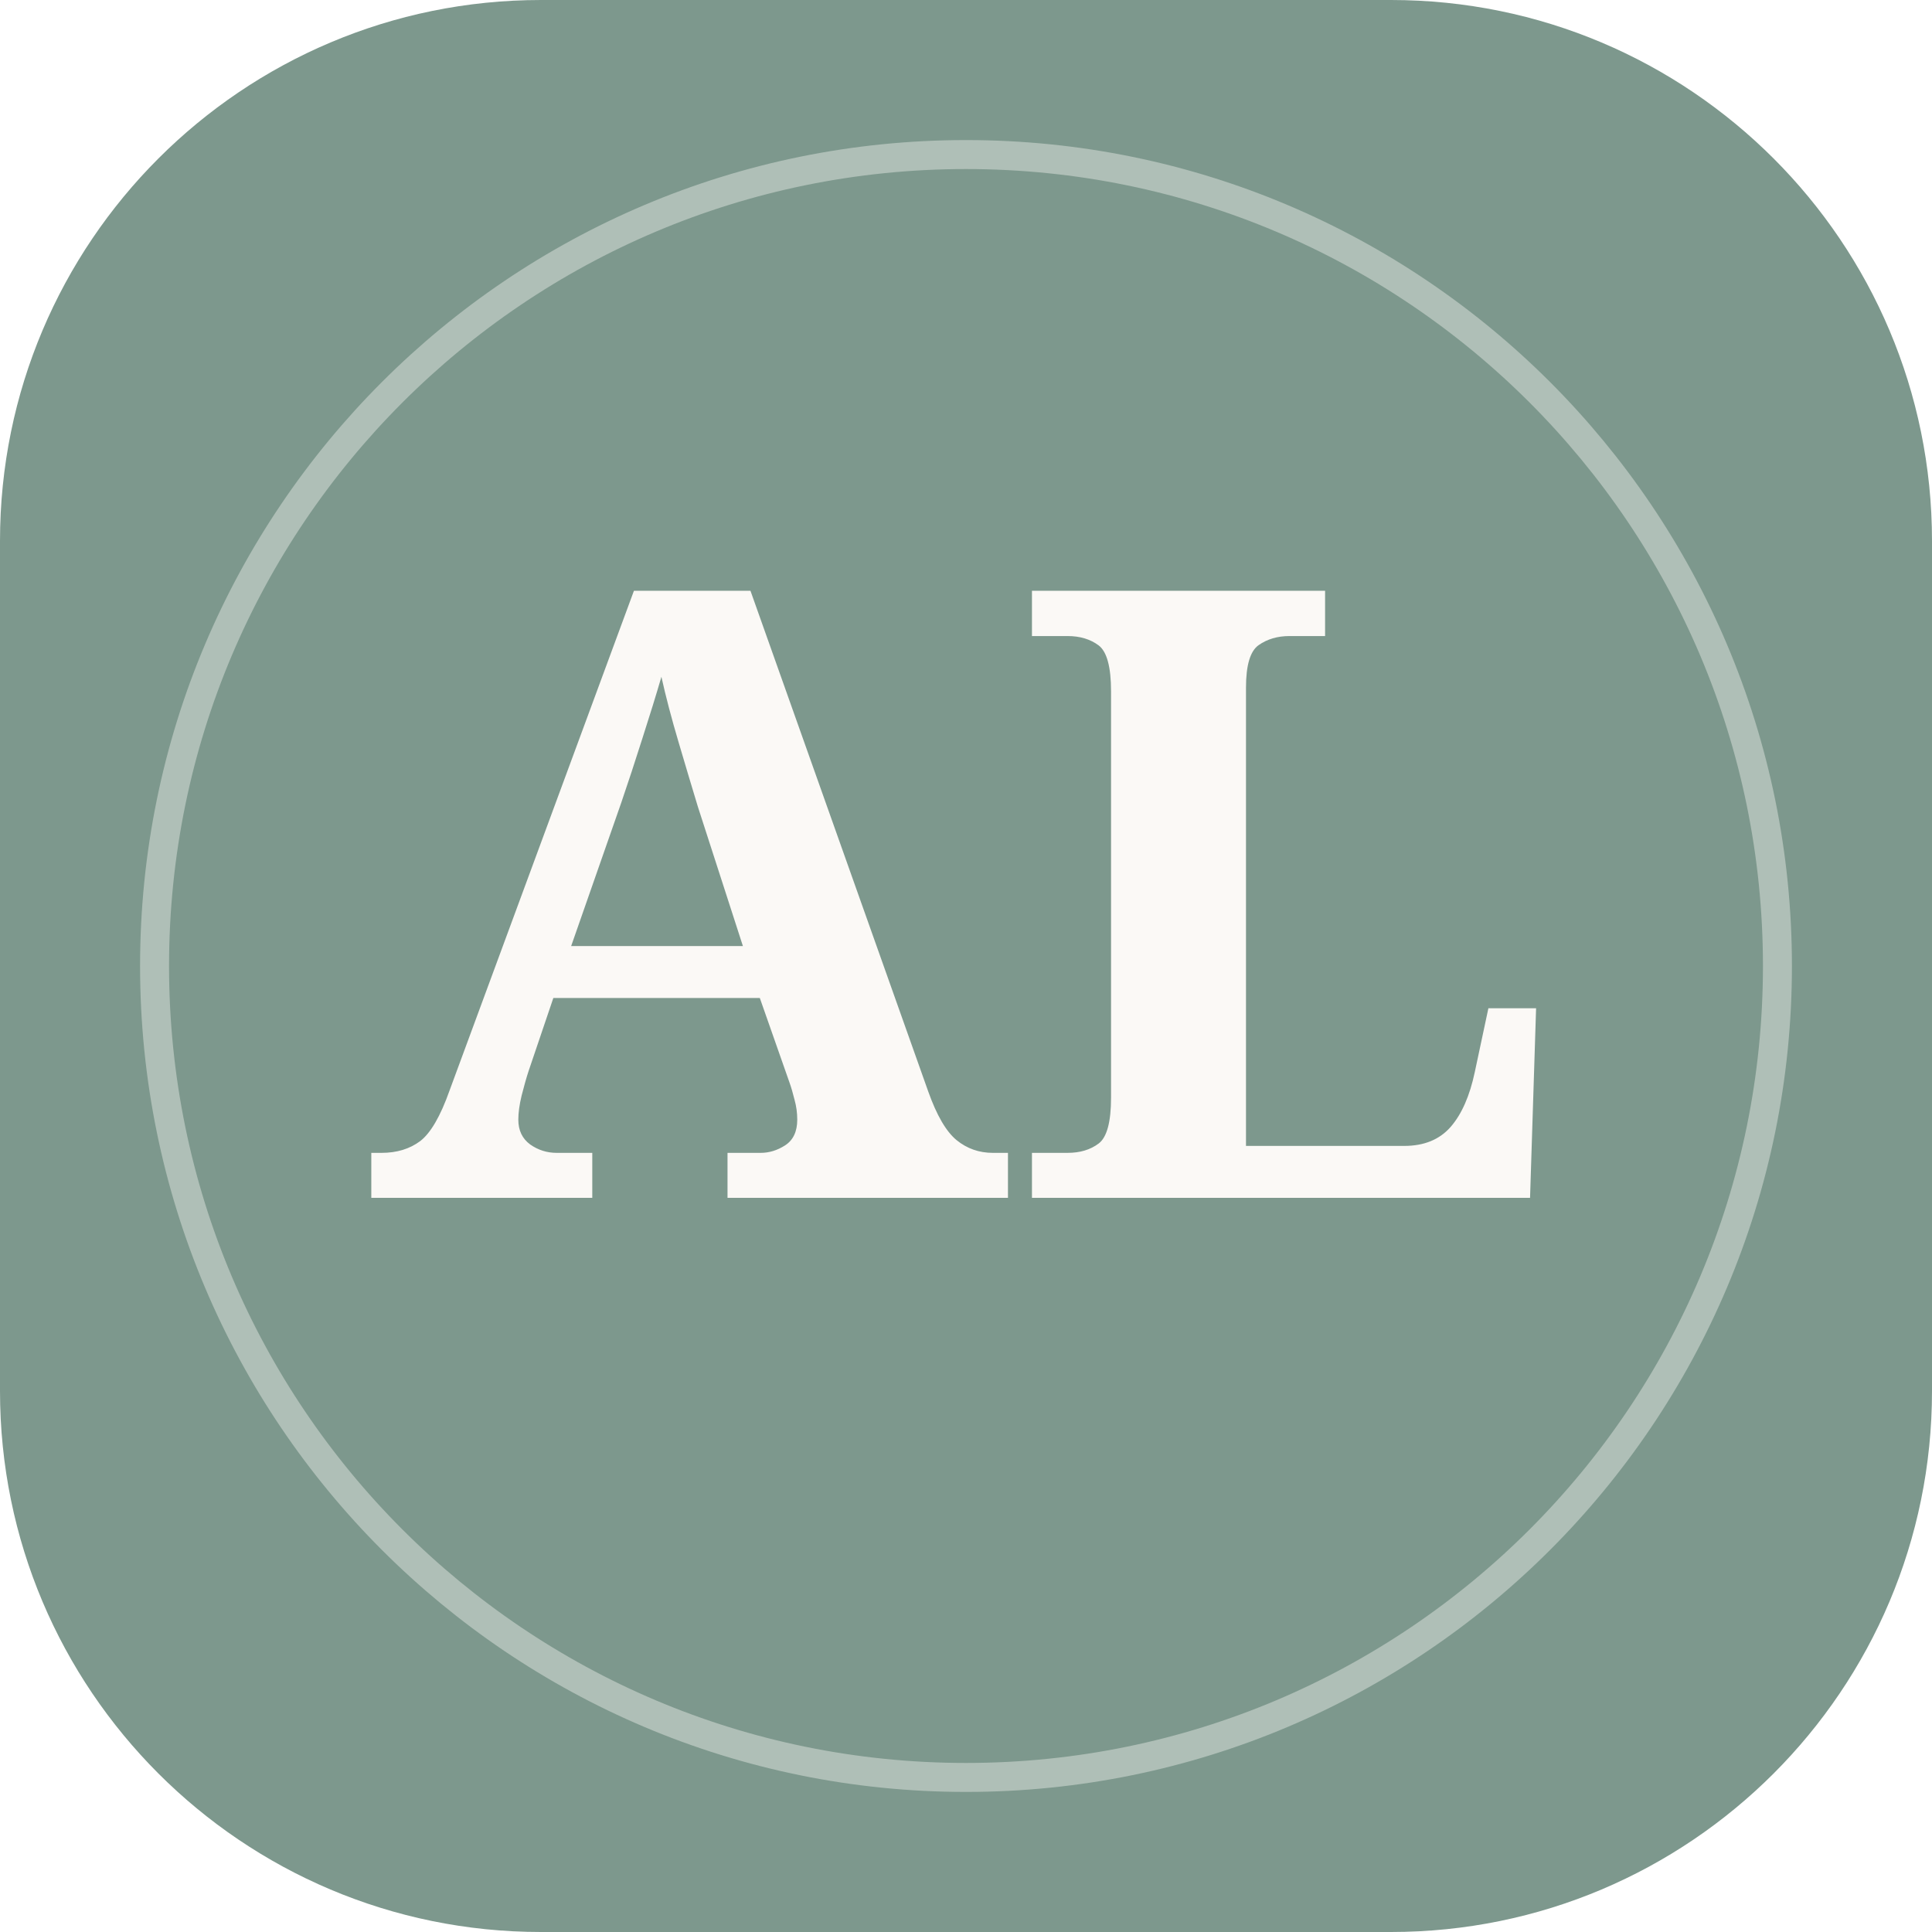
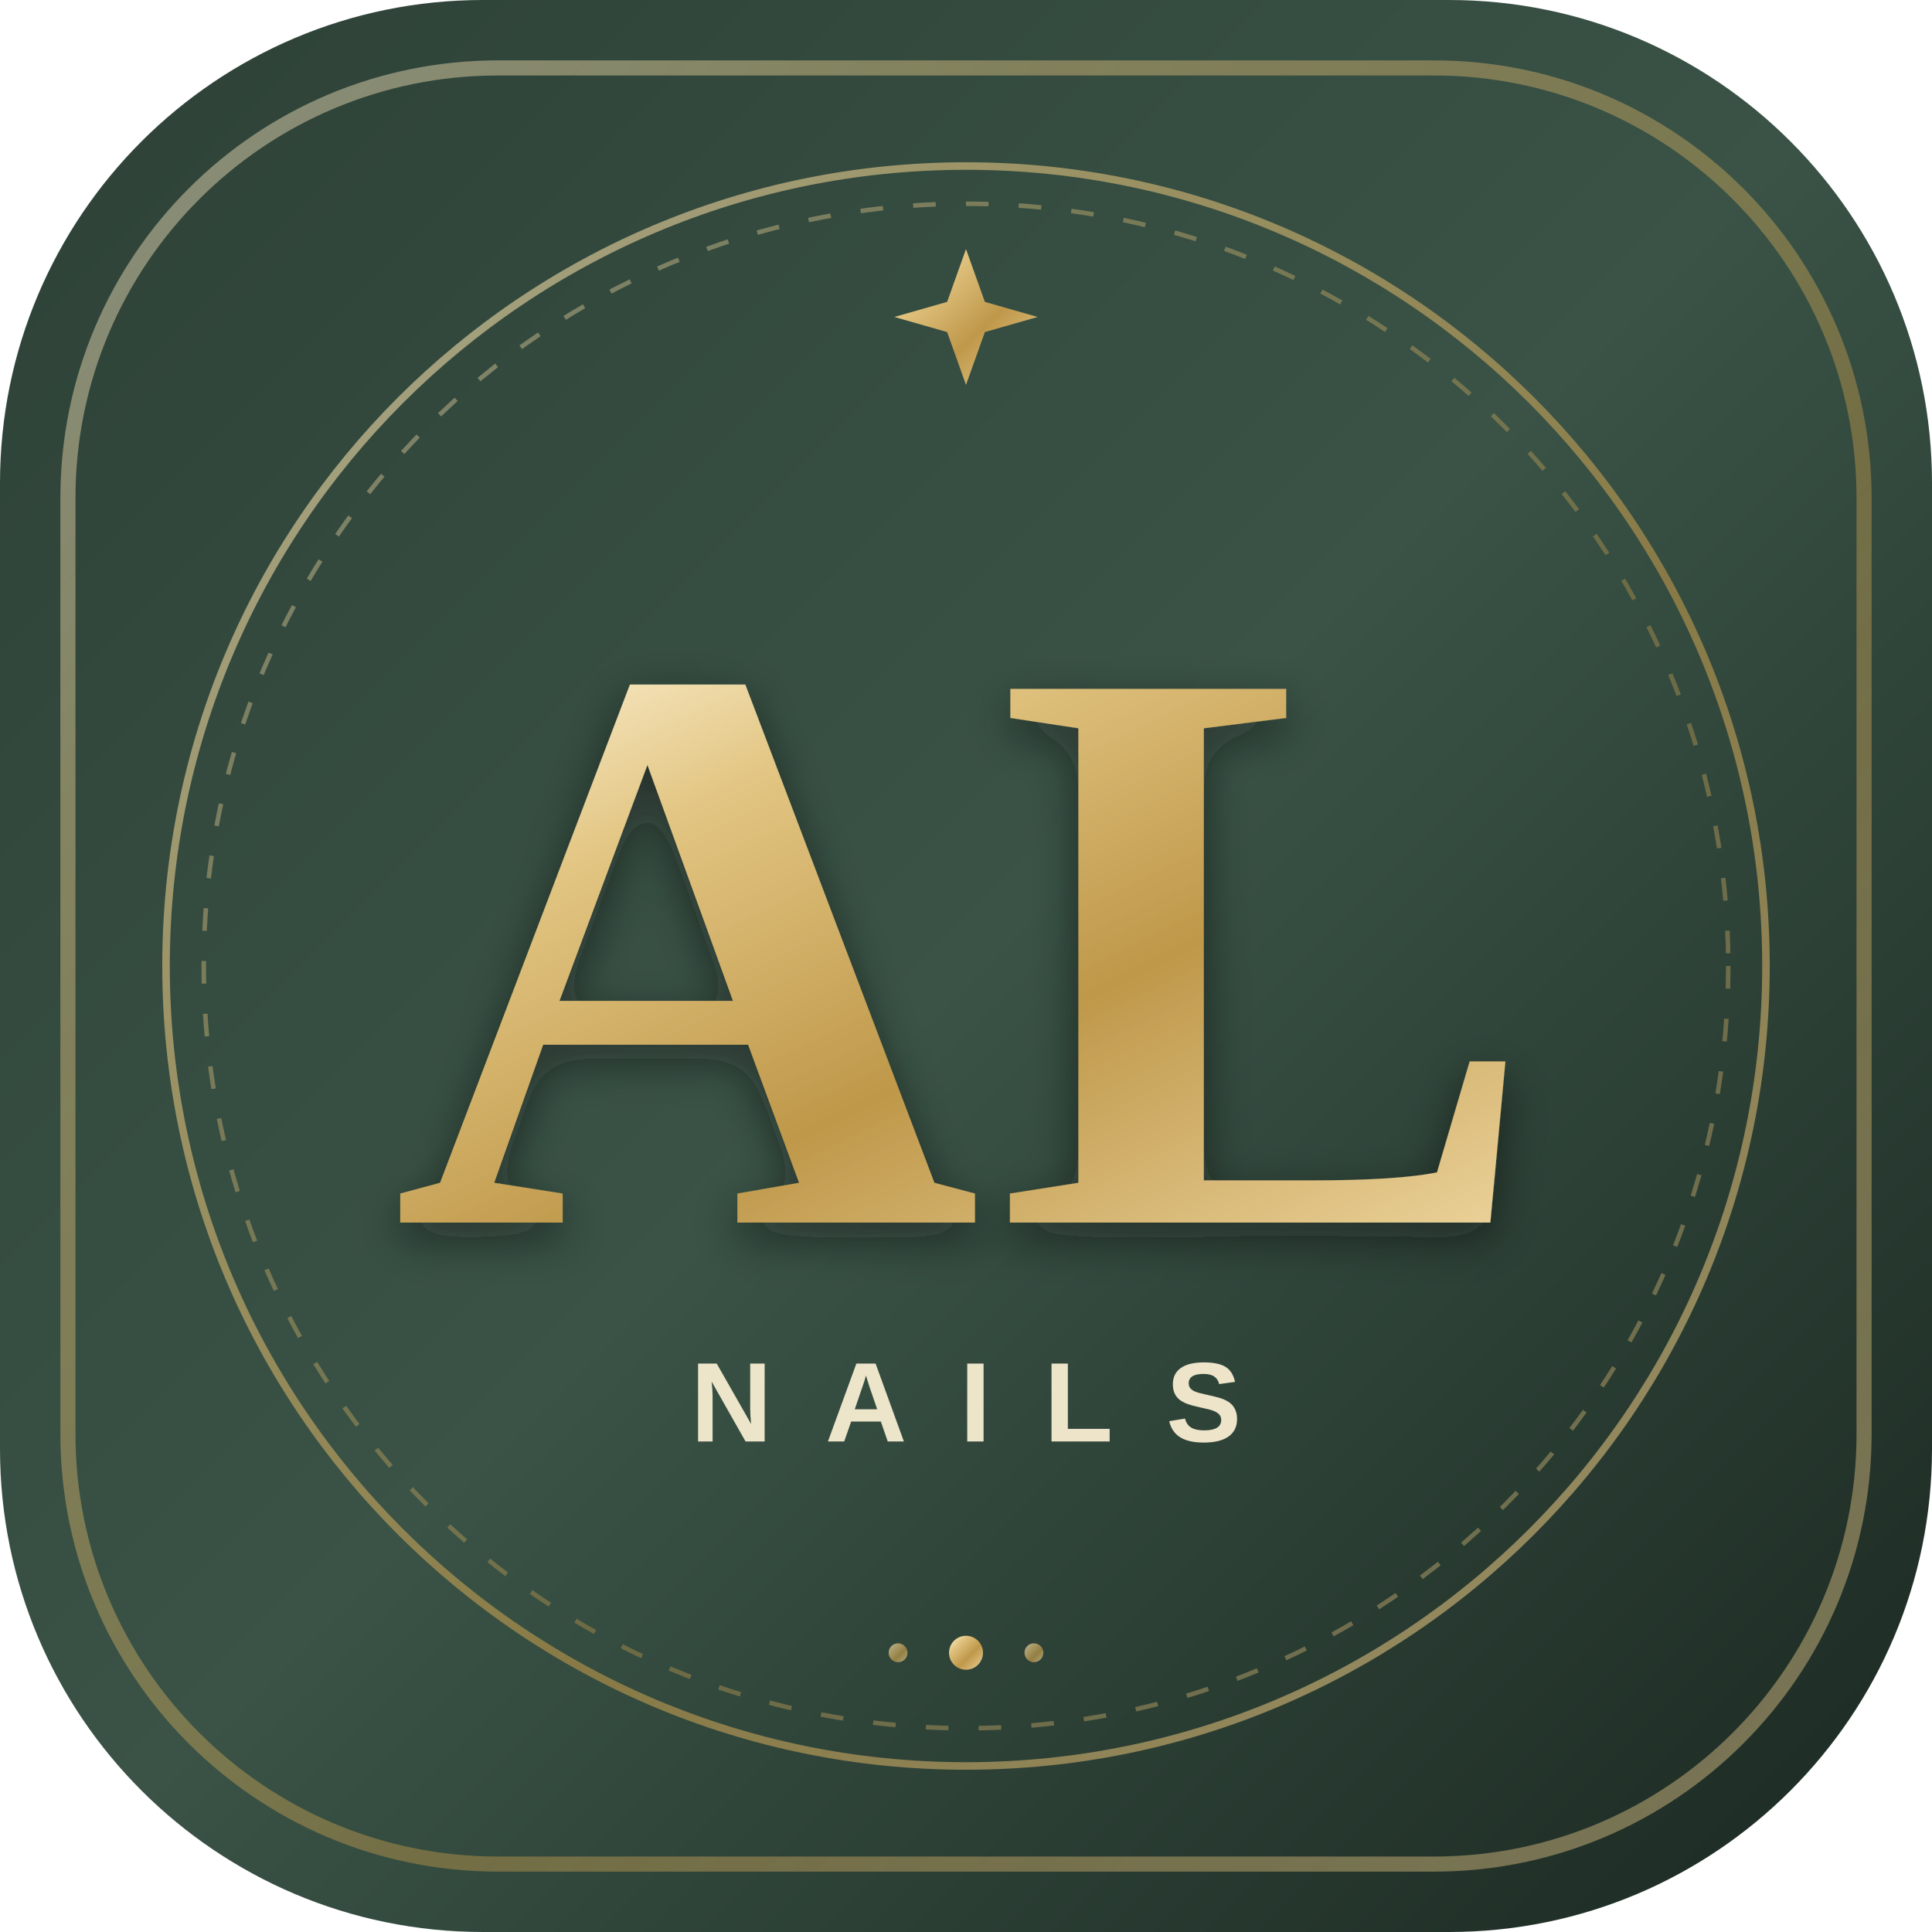
- <svg xmlns="http://www.w3.org/2000/svg" viewBox="0 0 100 100">
-   <rect width="100" height="100" rx="28" fill="#7d988d" />
-   <circle cx="50" cy="50" r="42" stroke="#fbf9f6" stroke-width="1.5" fill="none" opacity="0.4" />
-   <text x="50" y="62" font-family="'Cormorant Garamond', Georgia, serif" font-size="44" font-weight="600" fill="#fbf9f6" text-anchor="middle">AL</text>
+ <svg xmlns="http://www.w3.org/2000/svg" viewBox="0 0 512 512" width="100%" height="100%">
+   <defs>
+     <linearGradient id="bgGrad" x1="0%" y1="0%" x2="100%" y2="100%">
+       <stop offset="0%" stop-color="#2D4036" />
+       <stop offset="50%" stop-color="#3A5346" />
+       <stop offset="100%" stop-color="#1A2720" />
+     </linearGradient>
+     <linearGradient id="goldGrad" x1="0%" y1="0%" x2="100%" y2="100%">
+       <stop offset="0%" stop-color="#FDF2D6" />
+       <stop offset="25%" stop-color="#E2C582" />
+       <stop offset="60%" stop-color="#BF984A" />
+       <stop offset="100%" stop-color="#EAD198" />
+     </linearGradient>
+     <filter id="softGlow" x="-20%" y="-20%" width="140%" height="140%">
+       <feDropShadow dx="0" dy="4" stdDeviation="6" flood-color="#0F1813" flood-opacity="0.5" />
+     </filter>
+   </defs>
+   <rect width="512" height="512" rx="128" fill="url(#bgGrad)" />
+   <rect x="18" y="18" width="476" height="476" rx="114" fill="none" stroke="url(#goldGrad)" stroke-width="4" opacity="0.45" />
+   <circle cx="256" cy="256" r="212" fill="none" stroke="url(#goldGrad)" stroke-width="2" opacity="0.6" />
+   <circle cx="256" cy="256" r="202" fill="none" stroke="url(#goldGrad)" stroke-width="1.2" stroke-dasharray="6 8" opacity="0.4" />
+   <path d="M 256 66 L 261 80 L 275 84 L 261 88 L 256 102 L 251 88 L 237 84 L 251 80 Z" fill="url(#goldGrad)" />
+   <circle cx="256" cy="438" r="4.5" fill="url(#goldGrad)" />
+   <circle cx="238" cy="438" r="2.5" fill="url(#goldGrad)" opacity="0.7" />
+   <circle cx="274" cy="438" r="2.5" fill="url(#goldGrad)" opacity="0.7" />
+   <g filter="url(#softGlow)">
+     <text x="256" y="324" font-family="'Cormorant Garamond', 'Georgia', 'Times New Roman', serif" font-size="216" font-weight="700" letter-spacing="4" fill="url(#goldGrad)" text-anchor="middle">AL</text>
+   </g>
+   <text x="256" y="382" font-family="'Plus Jakarta Sans', 'Segoe UI', Arial, sans-serif" font-size="30" font-weight="700" letter-spacing="14" fill="#FDF2D6" text-anchor="middle" opacity="0.92">NAILS</text>
</svg>
